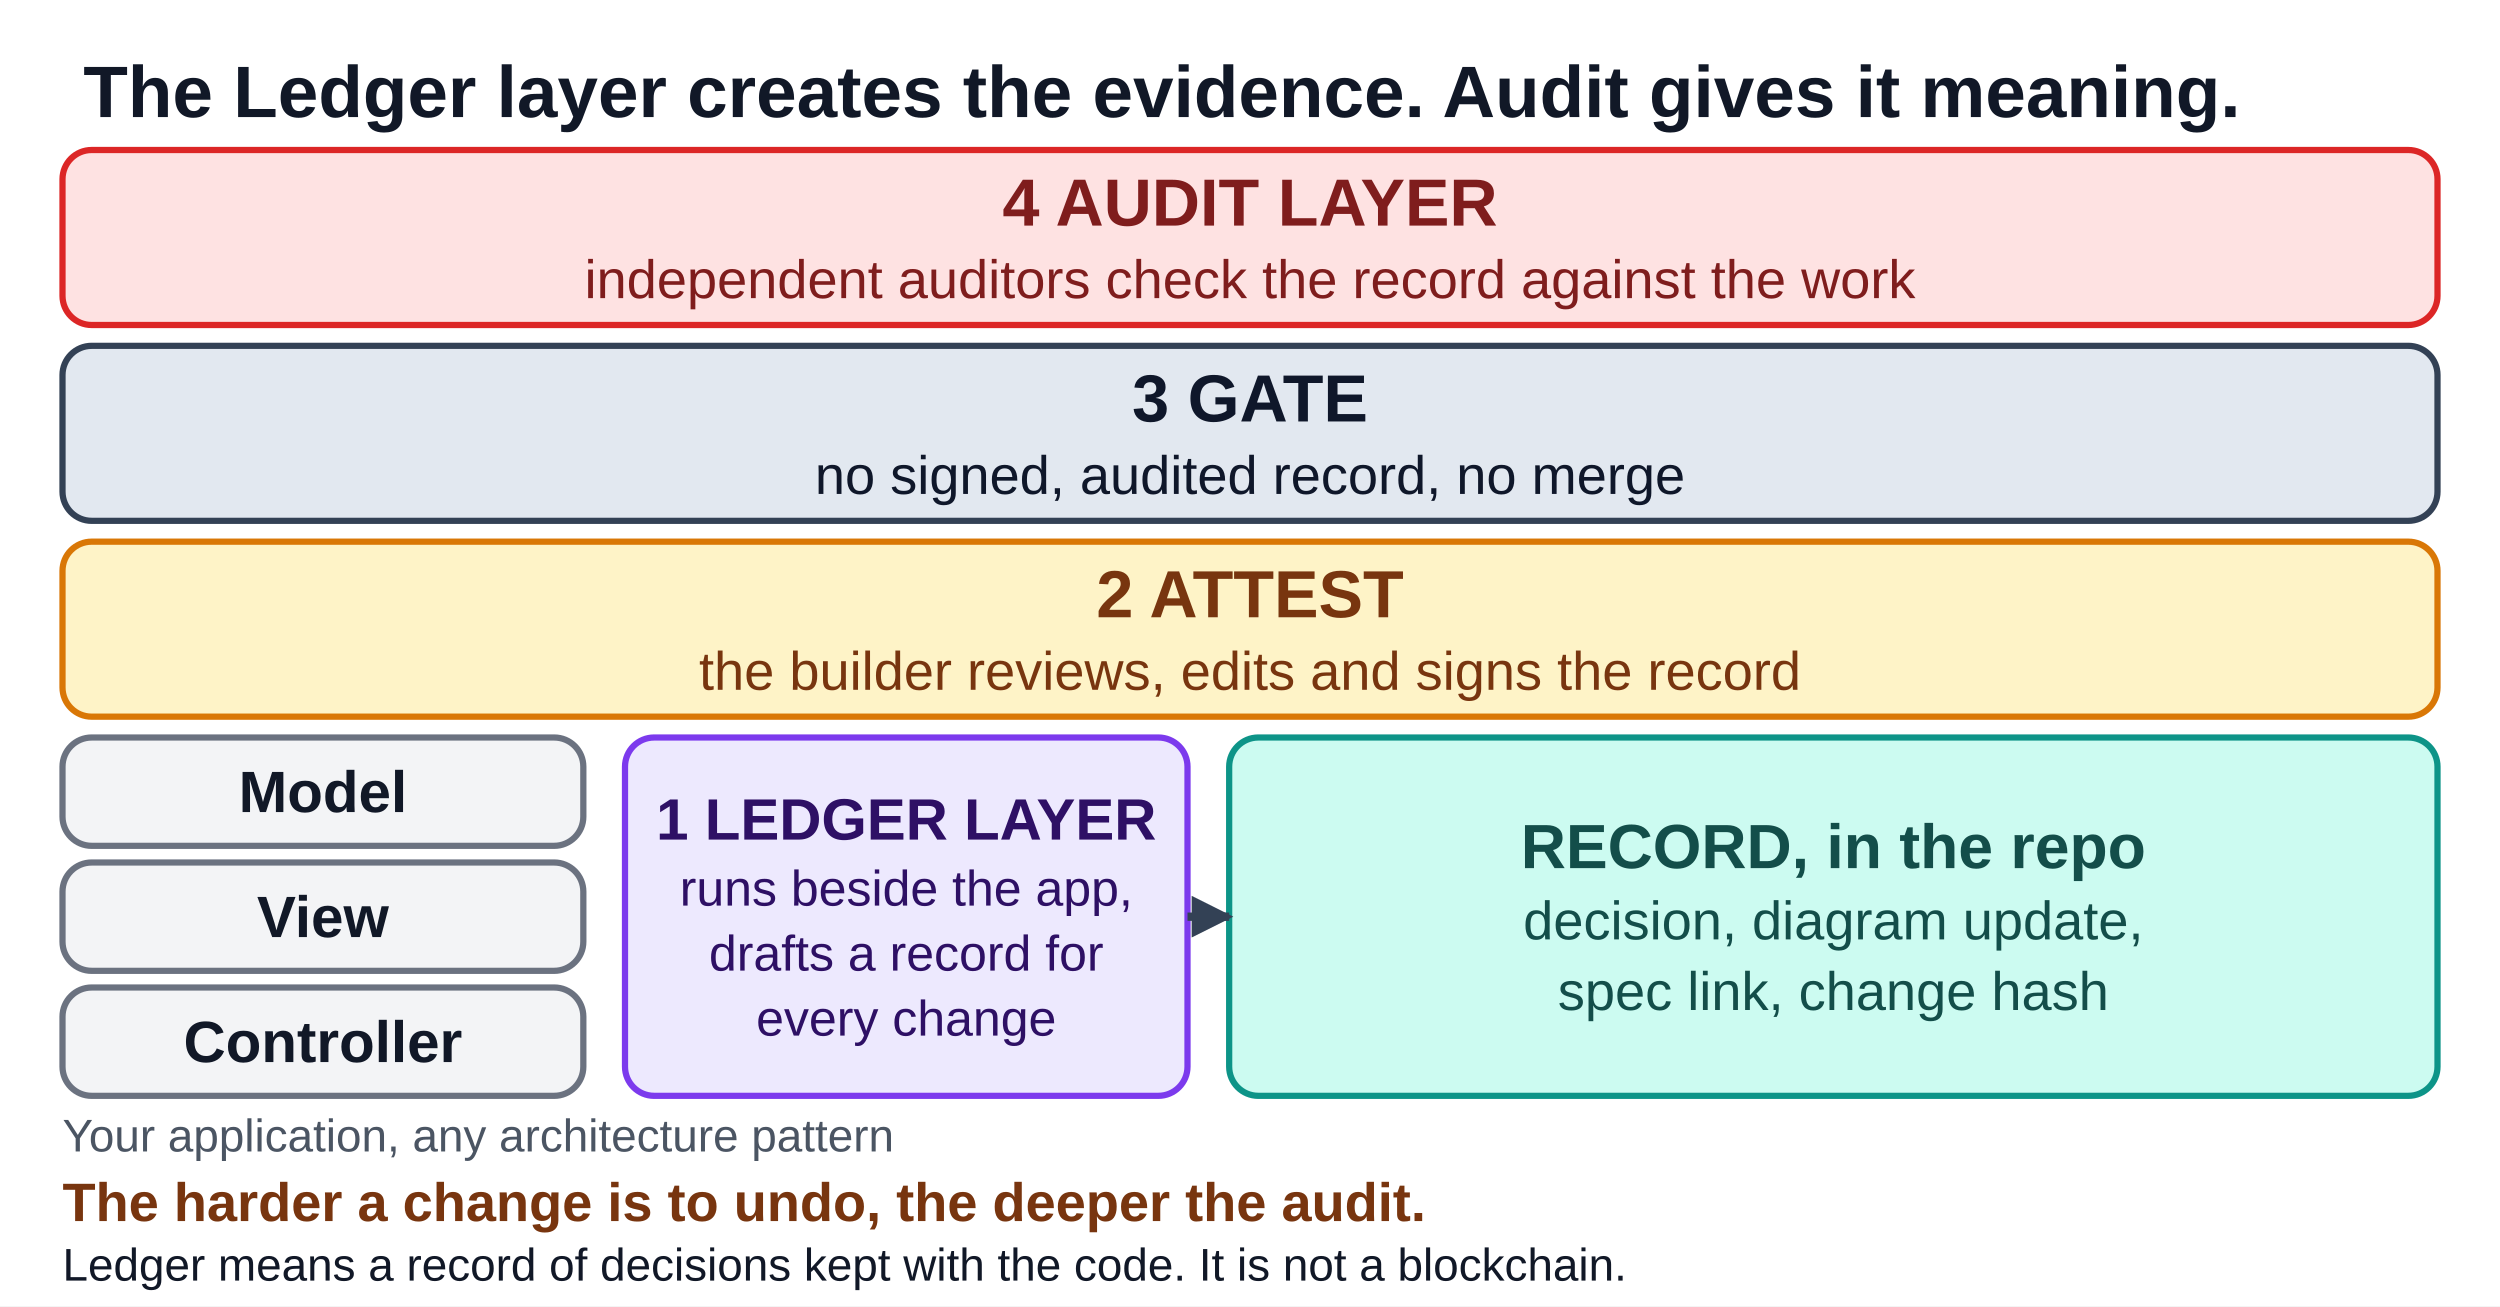
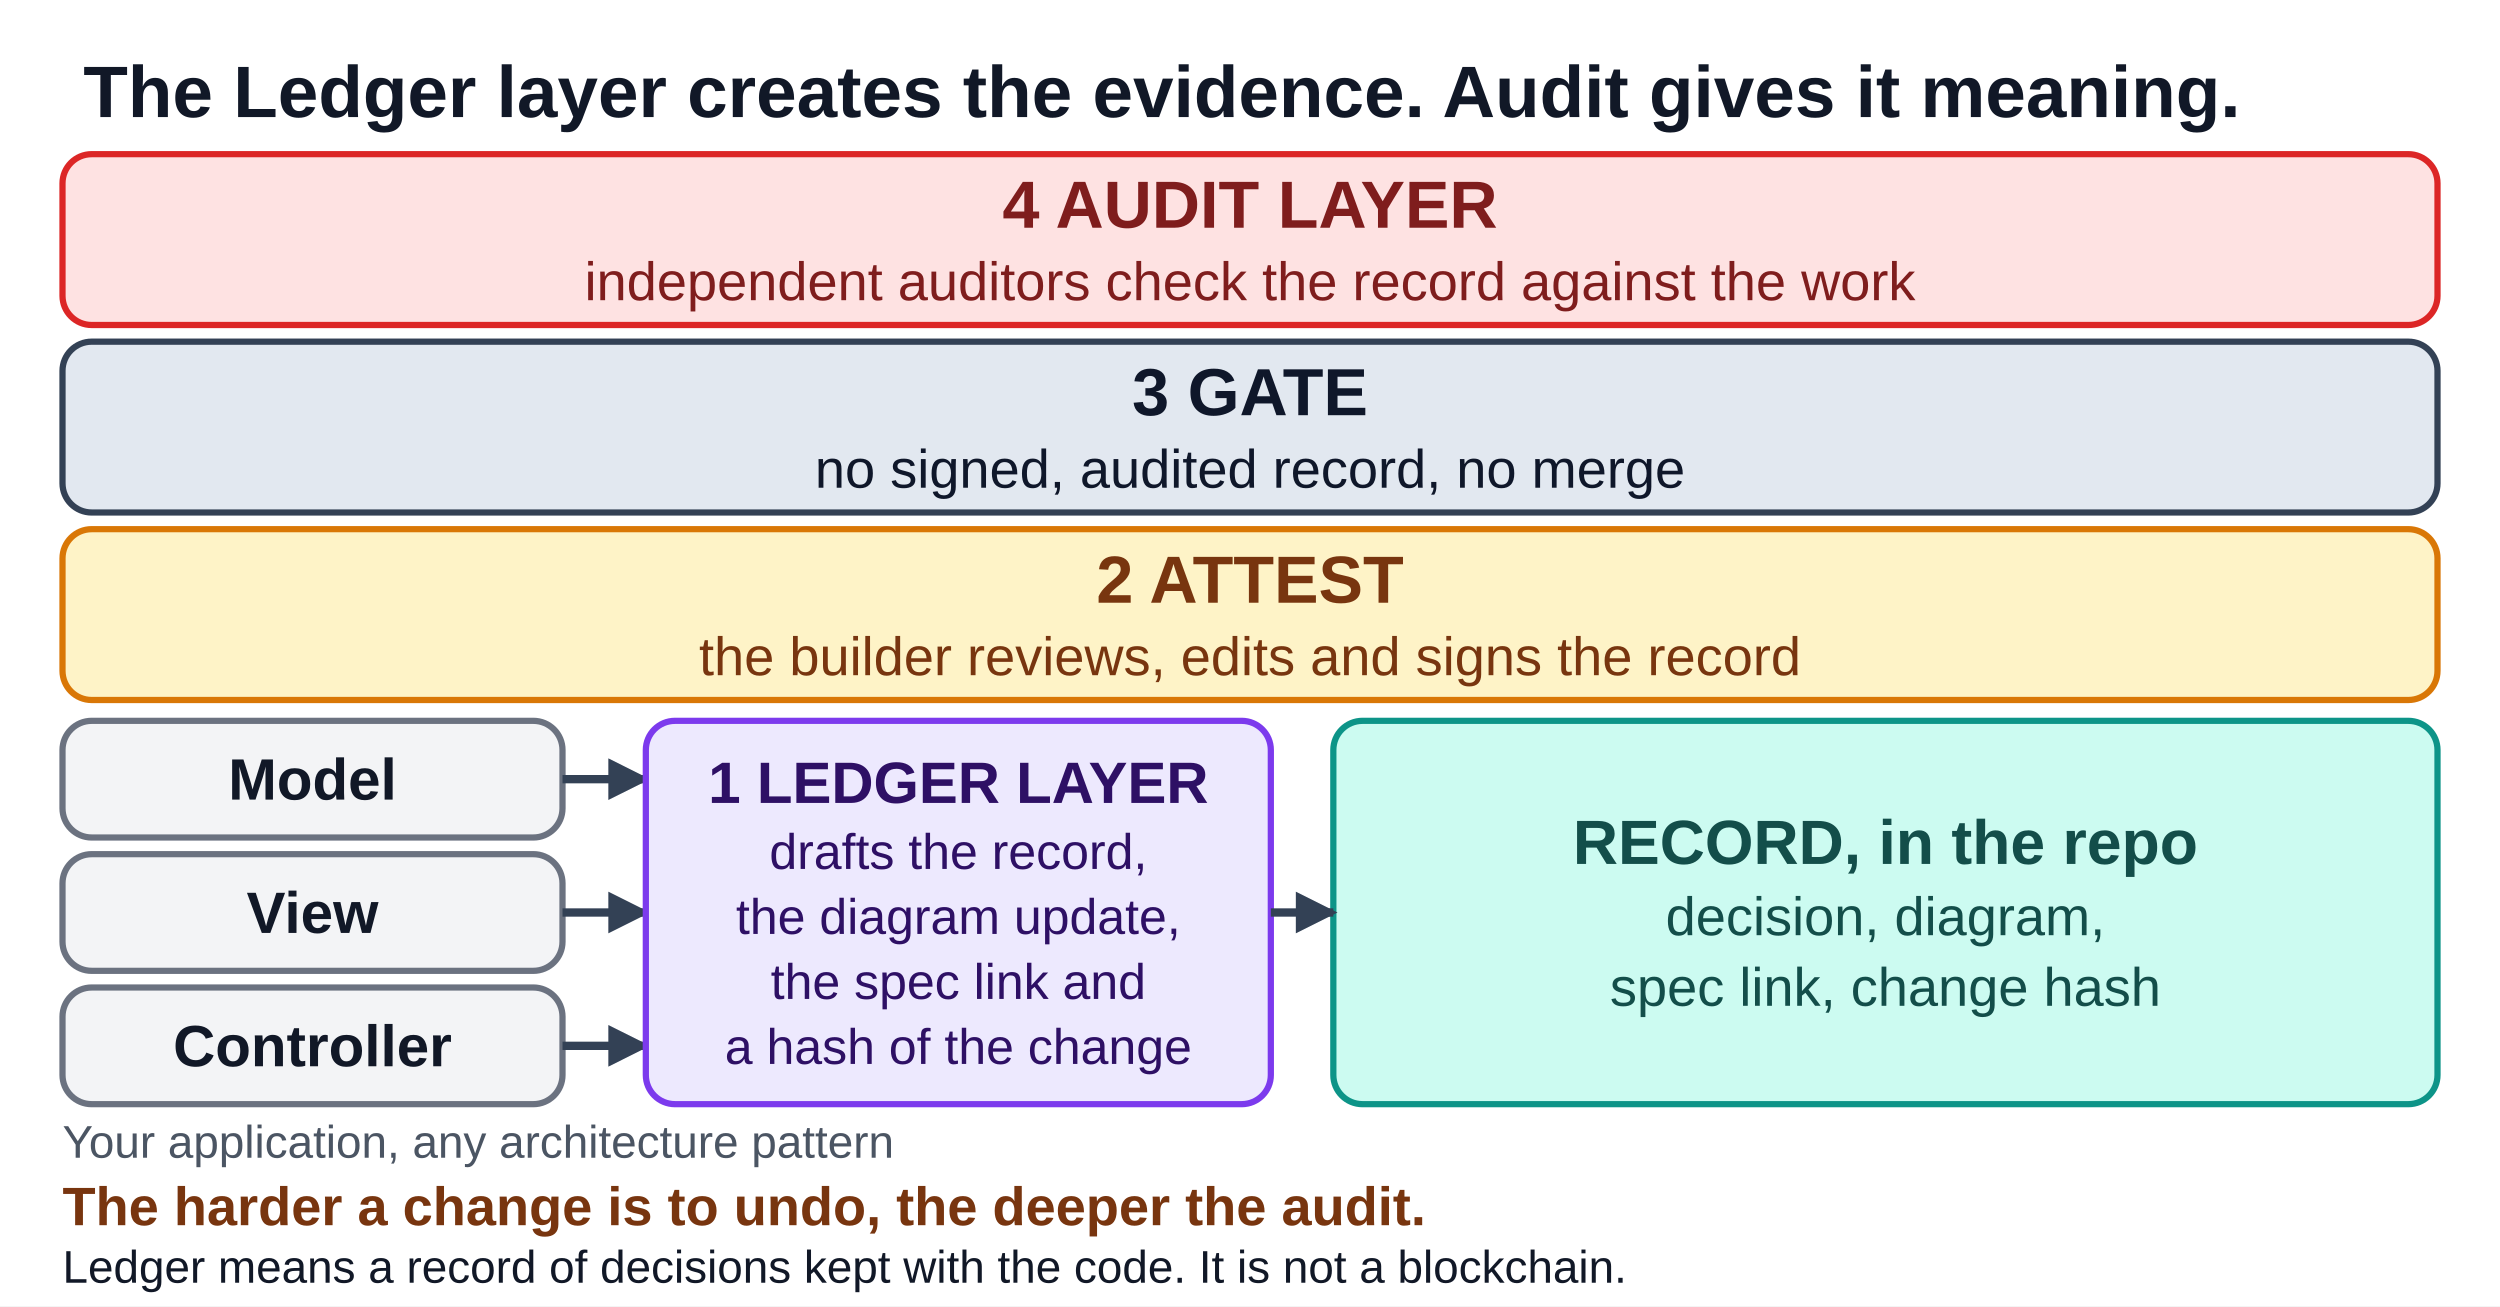
<svg xmlns="http://www.w3.org/2000/svg" width="1200" height="627" viewBox="0 0 1200 627" font-family="Segoe UI, Arial, Helvetica, sans-serif">
  <rect width="1200" height="627" fill="#FFFFFF" />
  <defs>
    <marker id="m334155" viewBox="0 0 10 10" refX="9" refY="5" markerWidth="5" markerHeight="5" orient="auto-start-reverse">
      <path d="M0,0 L10,5 L0,10 z" fill="#334155" />
    </marker>
  </defs>
  <text x="40" y="56.2" text-anchor="start" font-size="35" font-weight="700" fill="#111827">The Ledger layer creates the evidence. Audit gives it meaning.</text>
-   <rect x="30" y="72" width="1140" height="84" rx="14" fill="#FEE2E2" stroke="#DC2626" stroke-width="3" />
-   <text x="600.0" y="108.3" text-anchor="middle" font-size="32" font-weight="700" fill="#7F1D1D">4  AUDIT LAYER</text>
-   <text x="600.0" y="143.1" text-anchor="middle" font-size="26" font-weight="400" fill="#7F1D1D">independent auditors check the record against the work</text>
-   <rect x="30" y="166" width="1140" height="84" rx="14" fill="#E2E8F0" stroke="#334155" stroke-width="3" />
-   <text x="600.0" y="202.3" text-anchor="middle" font-size="32" font-weight="700" fill="#0F172A">3  GATE</text>
-   <text x="600.0" y="237.1" text-anchor="middle" font-size="26" font-weight="400" fill="#0F172A">no signed, audited record, no merge</text>
-   <rect x="30" y="260" width="1140" height="84" rx="14" fill="#FEF3C7" stroke="#D97706" stroke-width="3" />
-   <text x="600.0" y="296.3" text-anchor="middle" font-size="32" font-weight="700" fill="#78350F">2  ATTEST</text>
-   <text x="600.0" y="331.1" text-anchor="middle" font-size="26" font-weight="400" fill="#78350F">the builder reviews, edits and signs the record</text>
-   <rect x="30" y="354" width="250" height="52" rx="14" fill="#F3F4F6" stroke="#6B7280" stroke-width="3" />
-   <text x="155.0" y="389.8" text-anchor="middle" font-size="28" font-weight="700" fill="#111827">Model</text>
-   <rect x="30" y="414" width="250" height="52" rx="14" fill="#F3F4F6" stroke="#6B7280" stroke-width="3" />
-   <text x="155.0" y="449.8" text-anchor="middle" font-size="28" font-weight="700" fill="#111827">View</text>
-   <rect x="30" y="474" width="250" height="52" rx="14" fill="#F3F4F6" stroke="#6B7280" stroke-width="3" />
-   <text x="155.0" y="509.8" text-anchor="middle" font-size="28" font-weight="700" fill="#111827">Controller</text>
-   <rect x="300" y="354" width="270" height="172" rx="14" fill="#EDE9FE" stroke="#7C3AED" stroke-width="3" />
-   <text x="435.0" y="403.0" text-anchor="middle" font-size="28" font-weight="700" fill="#2E1065">1  LEDGER LAYER</text>
-   <text x="435.0" y="434.7" text-anchor="middle" font-size="24" font-weight="400" fill="#2E1065">runs beside the app,</text>
-   <text x="435.0" y="465.9" text-anchor="middle" font-size="24" font-weight="400" fill="#2E1065">drafts a record for</text>
-   <text x="435.0" y="497.1" text-anchor="middle" font-size="24" font-weight="400" fill="#2E1065">every change</text>
-   <rect x="590" y="354" width="580" height="172" rx="14" fill="#CCFBF1" stroke="#0D9488" stroke-width="3" />
-   <text x="880.0" y="416.7" text-anchor="middle" font-size="30" font-weight="700" fill="#134E4A">RECORD, in the repo</text>
-   <text x="880.0" y="450.9" text-anchor="middle" font-size="26" font-weight="400" fill="#134E4A">decision, diagram update,</text>
-   <text x="880.0" y="484.8" text-anchor="middle" font-size="26" font-weight="400" fill="#134E4A">spec link, change hash</text>
-   <polyline points="570,440 590,440" fill="none" stroke="#334155" stroke-width="4" stroke-linejoin="round" marker-end="url(#m334155)" />
-   <text x="30" y="552.7" text-anchor="start" font-size="22" font-weight="400" fill="#4B5563">Your application, any architecture pattern</text>
-   <text x="30" y="586.1" text-anchor="start" font-size="26" font-weight="700" fill="#78350F">The harder a change is to undo, the deeper the audit.</text>
-   <text x="30" y="614.7" text-anchor="start" font-size="22" font-weight="400" fill="#111827">Ledger means a record of decisions kept with the code. It is not a blockchain.</text>
+   <rect x="30" y="74" width="1140" height="82" rx="14" fill="#FEE2E2" stroke="#DC2626" stroke-width="3" />
+   <text x="600.0" y="109.3" text-anchor="middle" font-size="32" font-weight="700" fill="#7F1D1D">4  AUDIT LAYER</text>
+   <text x="600.0" y="144.1" text-anchor="middle" font-size="26" font-weight="400" fill="#7F1D1D">independent auditors check the record against the work</text>
+   <rect x="30" y="164" width="1140" height="82" rx="14" fill="#E2E8F0" stroke="#334155" stroke-width="3" />
+   <text x="600.0" y="199.3" text-anchor="middle" font-size="32" font-weight="700" fill="#0F172A">3  GATE</text>
+   <text x="600.0" y="234.1" text-anchor="middle" font-size="26" font-weight="400" fill="#0F172A">no signed, audited record, no merge</text>
+   <rect x="30" y="254" width="1140" height="82" rx="14" fill="#FEF3C7" stroke="#D97706" stroke-width="3" />
+   <text x="600.0" y="289.3" text-anchor="middle" font-size="32" font-weight="700" fill="#78350F">2  ATTEST</text>
+   <text x="600.0" y="324.1" text-anchor="middle" font-size="26" font-weight="400" fill="#78350F">the builder reviews, edits and signs the record</text>
+   <rect x="30" y="346" width="240" height="56" rx="14" fill="#F3F4F6" stroke="#6B7280" stroke-width="3" />
+   <text x="150.0" y="383.8" text-anchor="middle" font-size="28" font-weight="700" fill="#111827">Model</text>
+   <polyline points="270,374 310,374" fill="none" stroke="#334155" stroke-width="4" stroke-linejoin="round" marker-end="url(#m334155)" />
+   <rect x="30" y="410" width="240" height="56" rx="14" fill="#F3F4F6" stroke="#6B7280" stroke-width="3" />
+   <text x="150.0" y="447.8" text-anchor="middle" font-size="28" font-weight="700" fill="#111827">View</text>
+   <polyline points="270,438 310,438" fill="none" stroke="#334155" stroke-width="4" stroke-linejoin="round" marker-end="url(#m334155)" />
+   <rect x="30" y="474" width="240" height="56" rx="14" fill="#F3F4F6" stroke="#6B7280" stroke-width="3" />
+   <text x="150.0" y="511.8" text-anchor="middle" font-size="28" font-weight="700" fill="#111827">Controller</text>
+   <polyline points="270,502 310,502" fill="none" stroke="#334155" stroke-width="4" stroke-linejoin="round" marker-end="url(#m334155)" />
+   <rect x="310" y="346" width="300" height="184" rx="14" fill="#EDE9FE" stroke="#7C3AED" stroke-width="3" />
+   <text x="460.0" y="385.4" text-anchor="middle" font-size="28" font-weight="700" fill="#2E1065">1  LEDGER LAYER</text>
+   <text x="460.0" y="417.1" text-anchor="middle" font-size="24" font-weight="400" fill="#2E1065">drafts the record,</text>
+   <text x="460.0" y="448.3" text-anchor="middle" font-size="24" font-weight="400" fill="#2E1065">the diagram update,</text>
+   <text x="460.0" y="479.5" text-anchor="middle" font-size="24" font-weight="400" fill="#2E1065">the spec link and</text>
+   <text x="460.0" y="510.7" text-anchor="middle" font-size="24" font-weight="400" fill="#2E1065">a hash of the change</text>
+   <rect x="640" y="346" width="530" height="184" rx="14" fill="#CCFBF1" stroke="#0D9488" stroke-width="3" />
+   <text x="905.0" y="414.7" text-anchor="middle" font-size="30" font-weight="700" fill="#134E4A">RECORD, in the repo</text>
+   <text x="905.0" y="448.9" text-anchor="middle" font-size="26" font-weight="400" fill="#134E4A">decision, diagram,</text>
+   <text x="905.0" y="482.8" text-anchor="middle" font-size="26" font-weight="400" fill="#134E4A">spec link, change hash</text>
+   <polyline points="610,438 640,438" fill="none" stroke="#334155" stroke-width="4" stroke-linejoin="round" marker-end="url(#m334155)" />
+   <text x="30" y="555.7" text-anchor="start" font-size="22" font-weight="400" fill="#4B5563">Your application, any architecture pattern</text>
+   <text x="30" y="588.1" text-anchor="start" font-size="26" font-weight="700" fill="#78350F">The harder a change is to undo, the deeper the audit.</text>
+   <text x="30" y="615.7" text-anchor="start" font-size="22" font-weight="400" fill="#111827">Ledger means a record of decisions kept with the code. It is not a blockchain.</text>
</svg>
